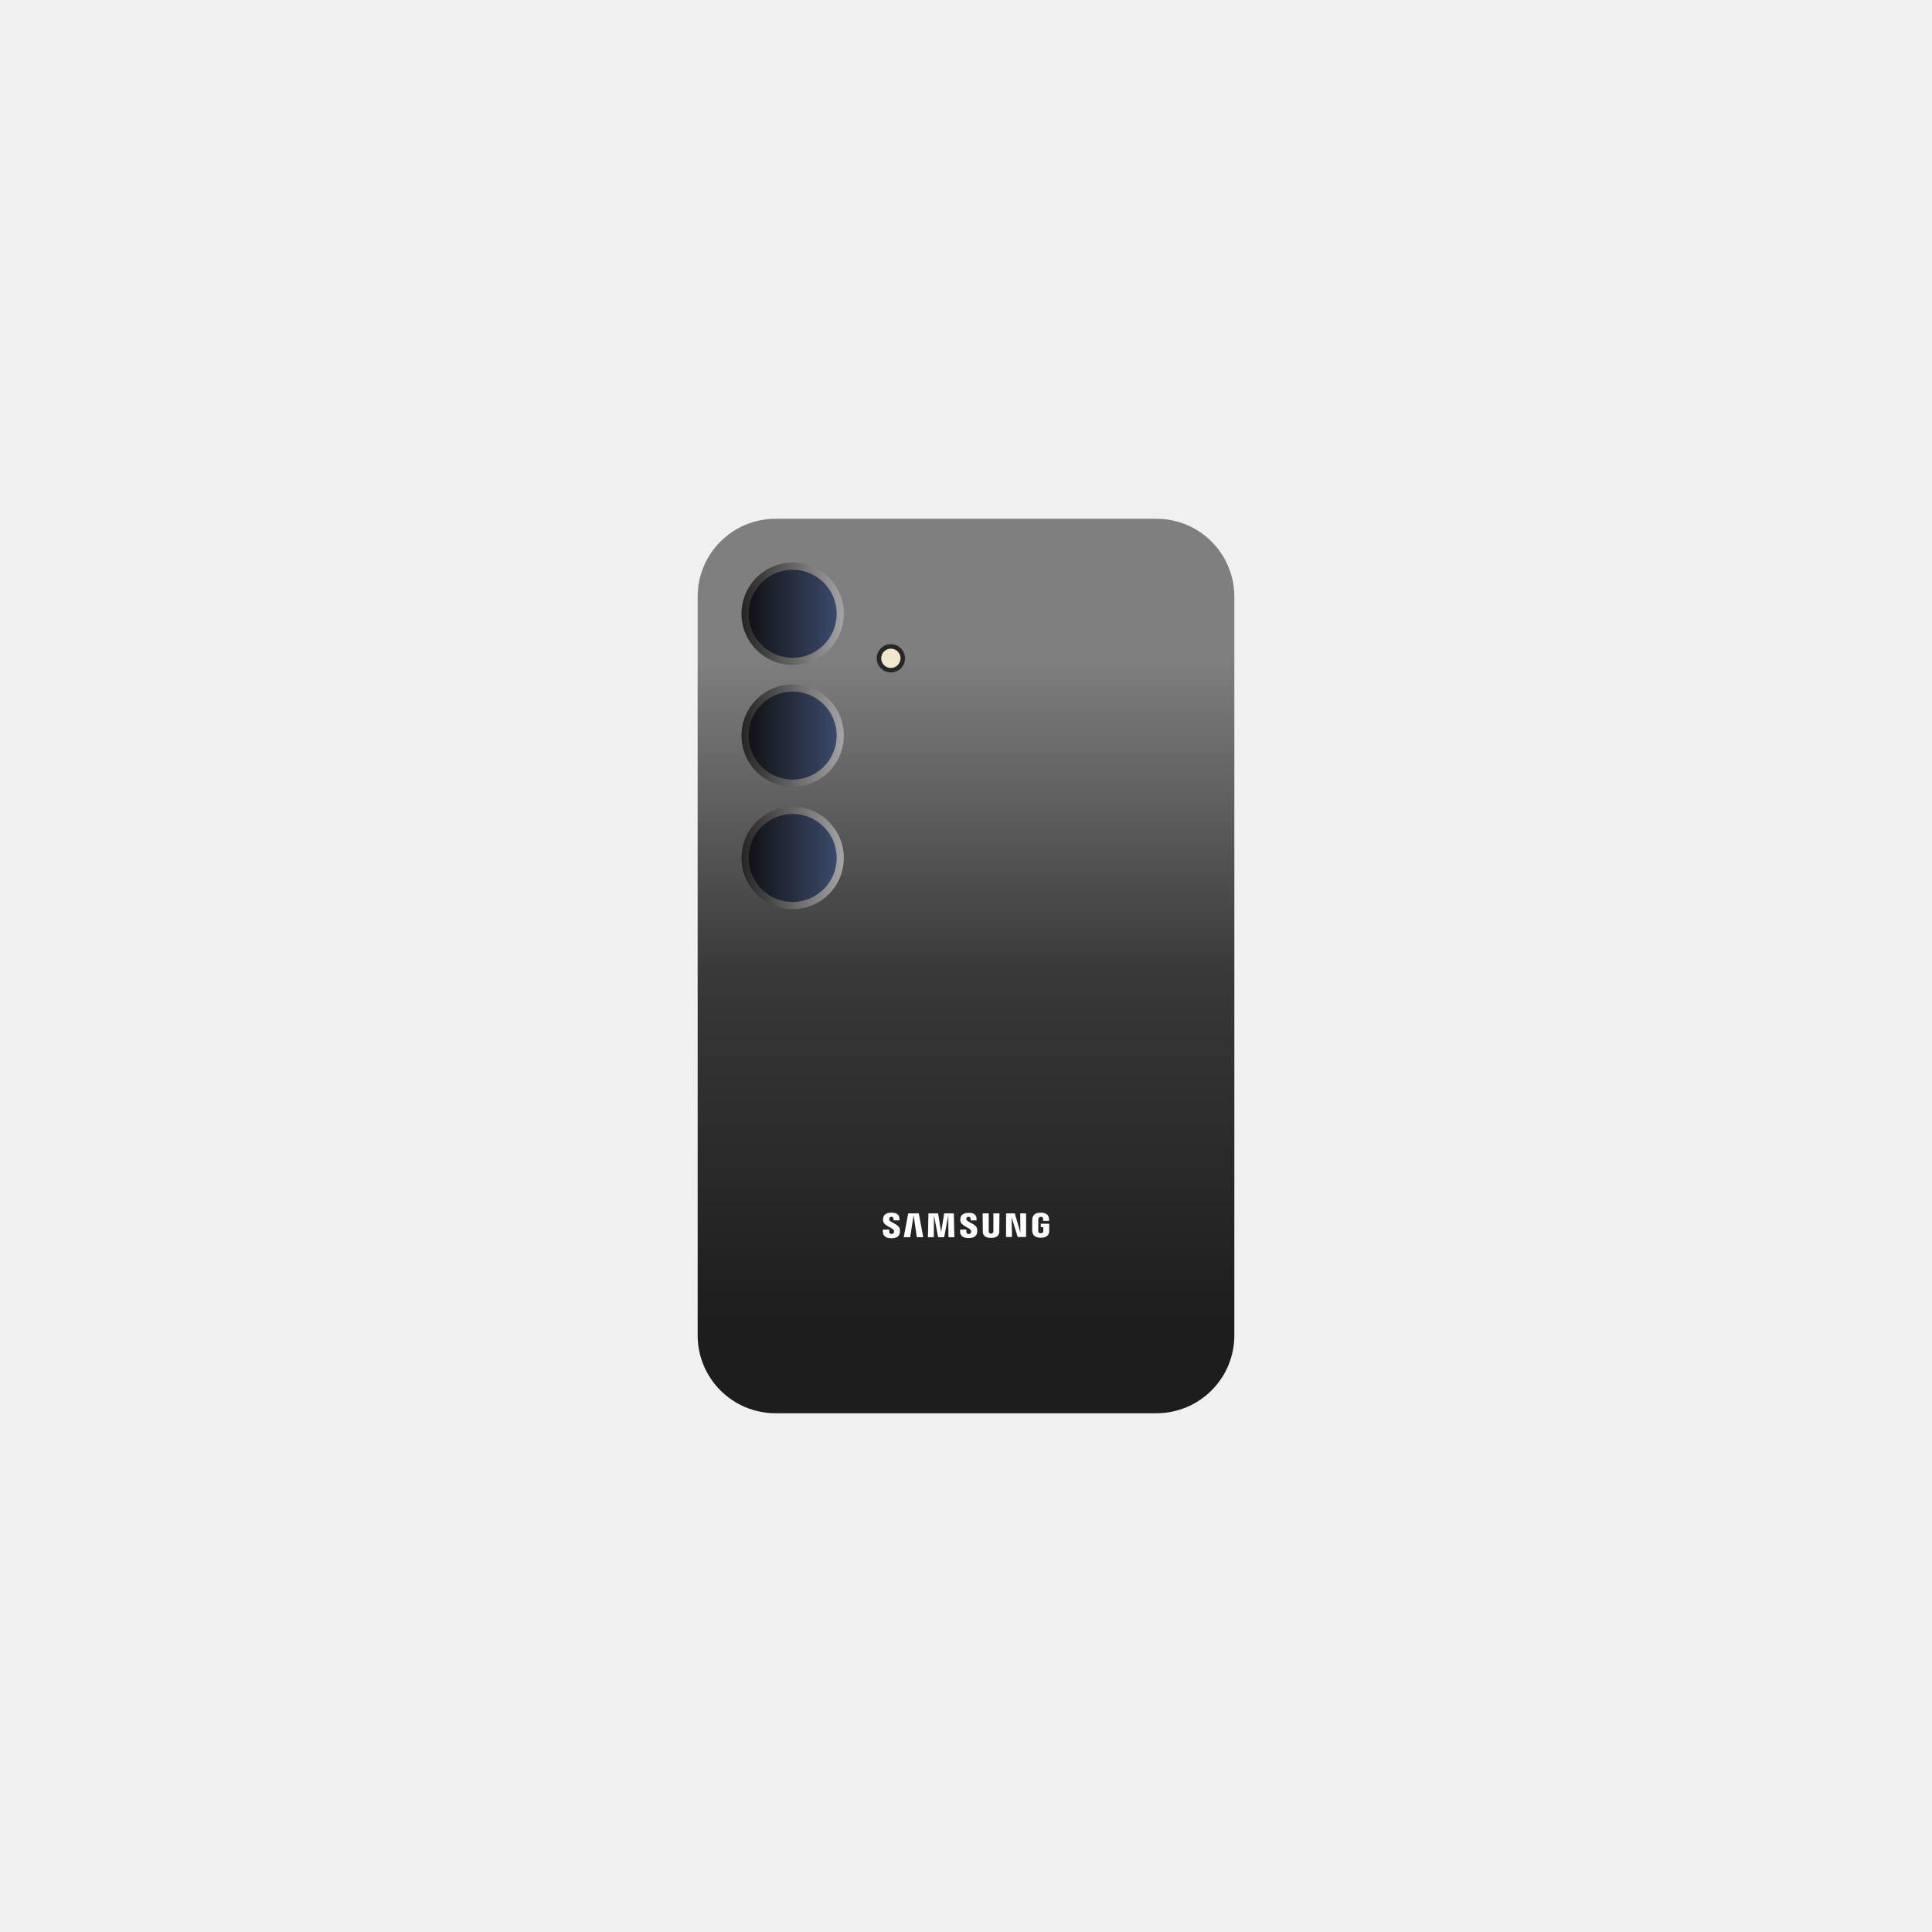
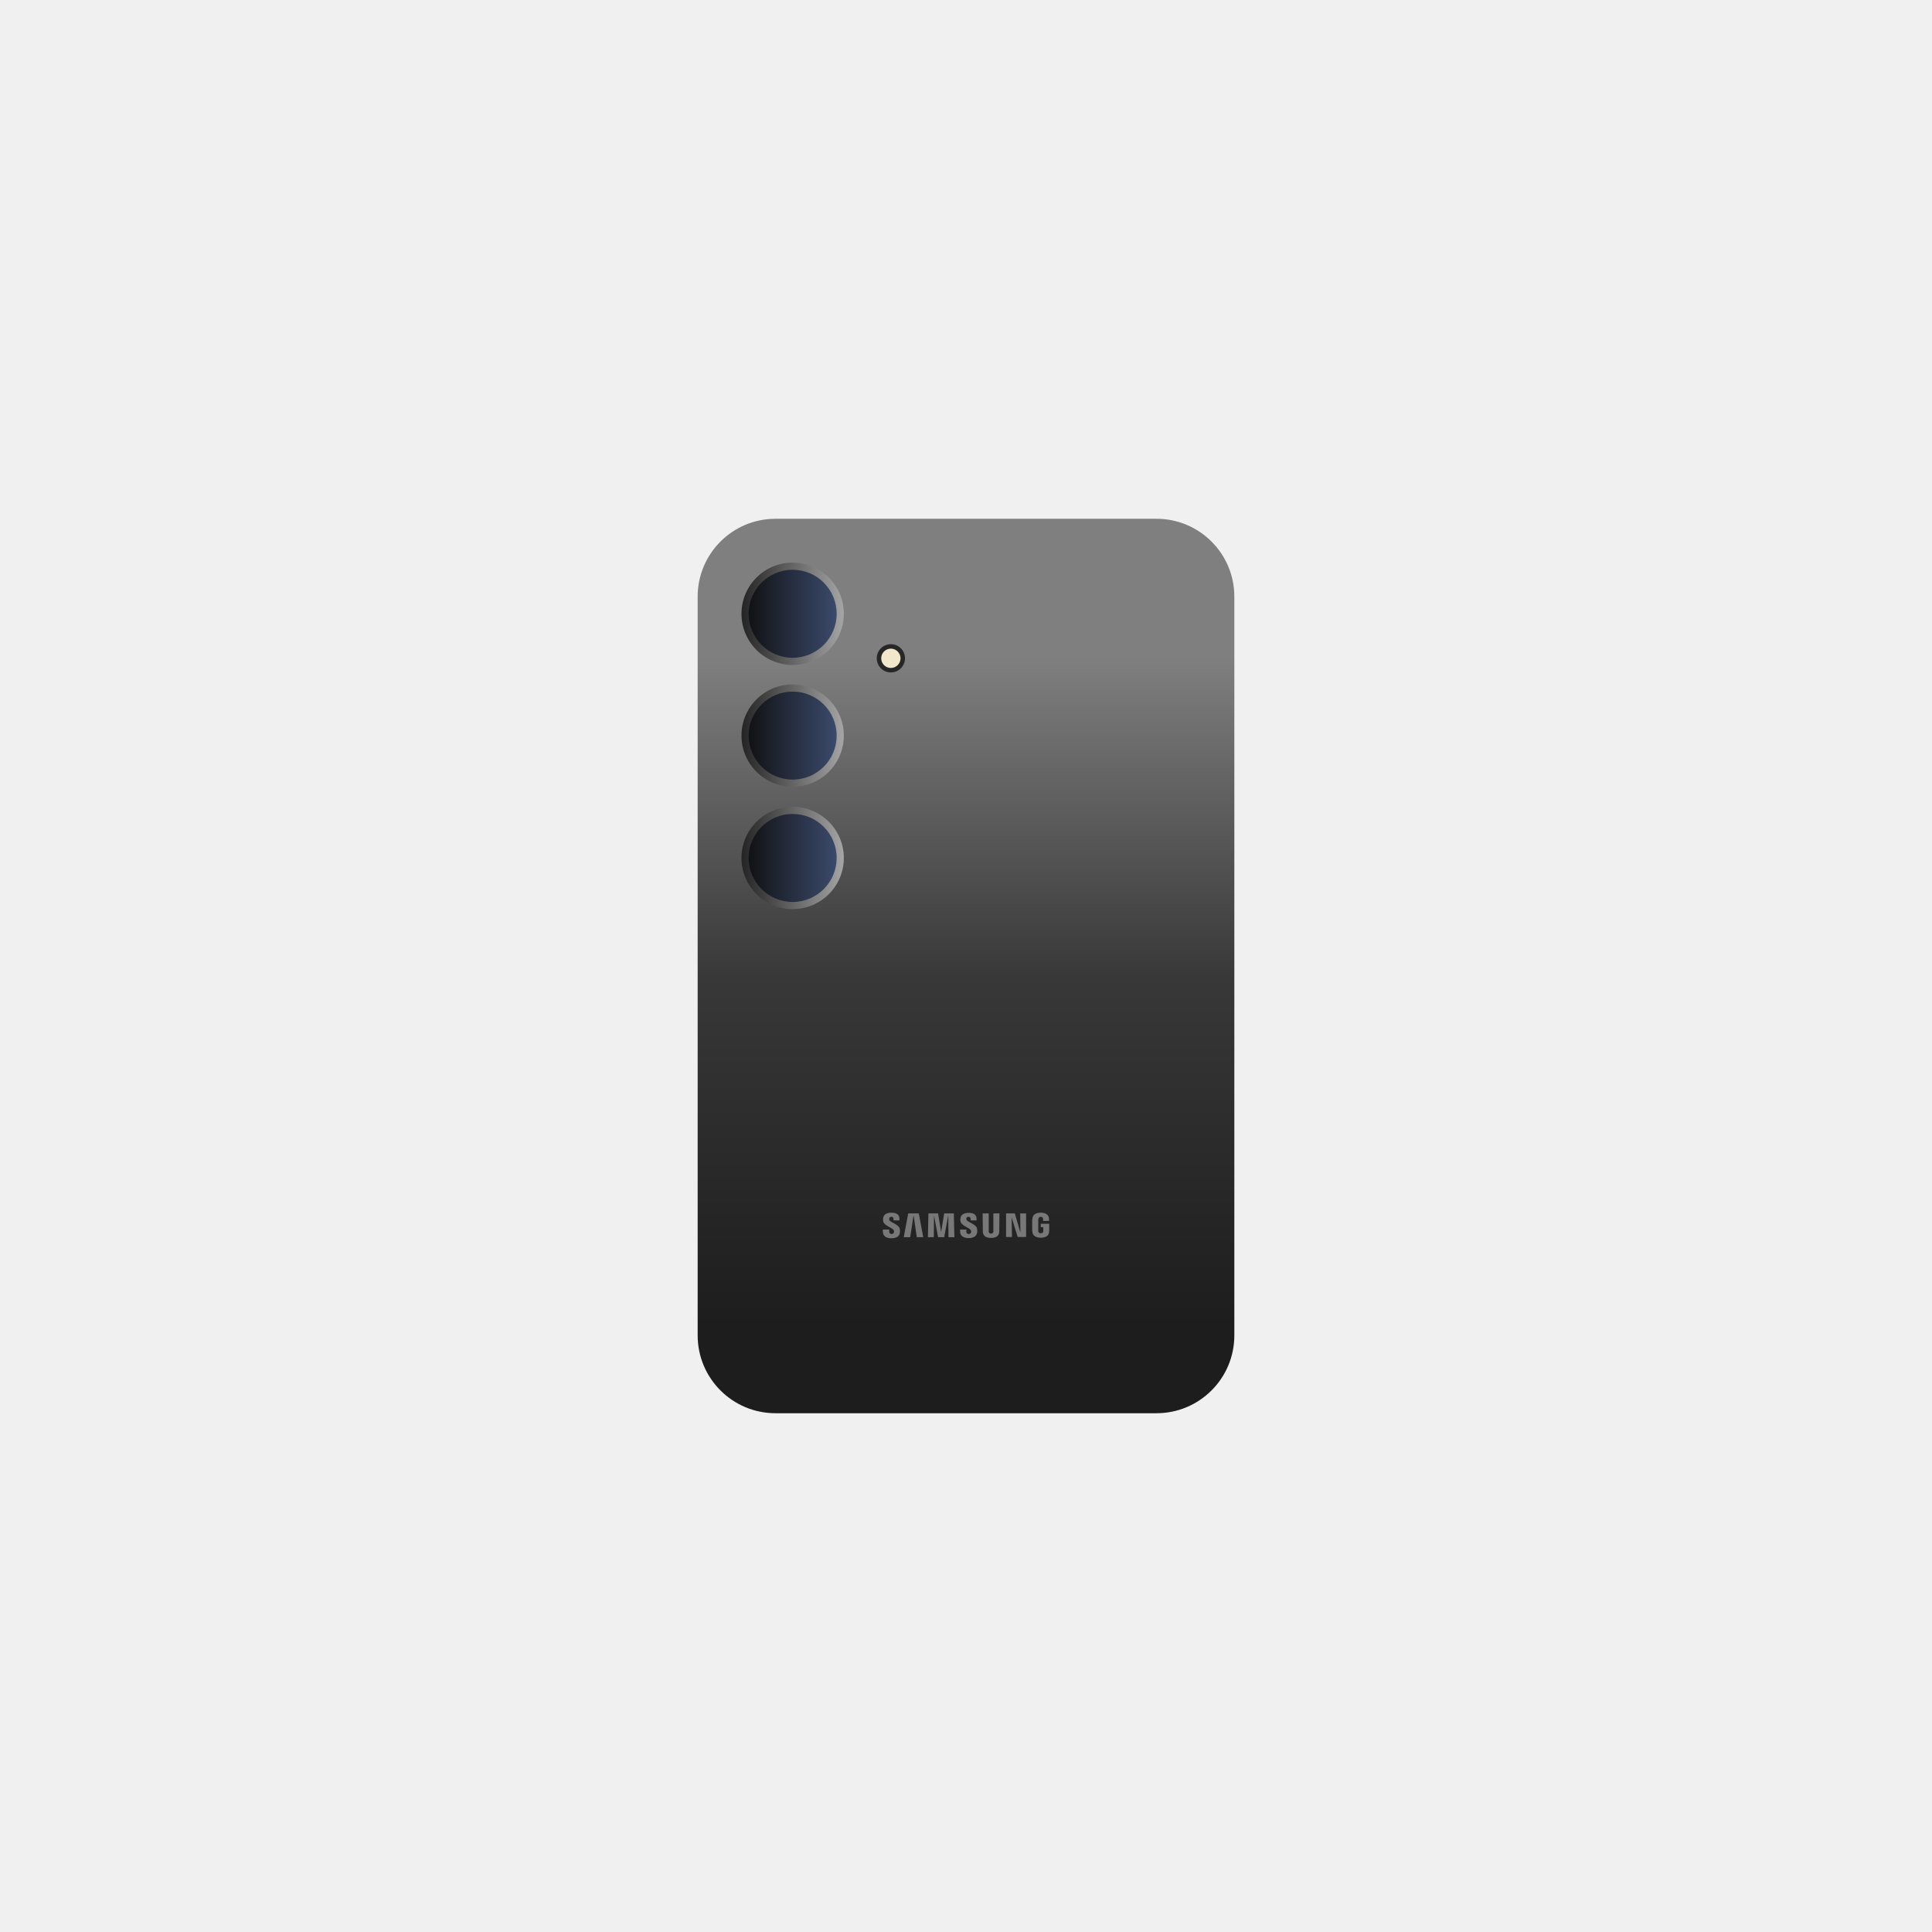
<svg xmlns="http://www.w3.org/2000/svg" width="108" height="108" viewBox="0 0 108 108">
  <defs>
    <linearGradient id="g1" gradientUnits="userSpaceOnUse" x1="54" y1="36.73" x2="54" y2="74.07">
      <stop offset="0" stop-color="#7f7f7f" />
      <stop offset="0.48" stop-color="#383838" />
      <stop offset="1" stop-color="#1d1d1d" />
    </linearGradient>
    <linearGradient id="g2" gradientUnits="userSpaceOnUse" x1="47.17" y1="34.31" x2="41.45" y2="34.31">
      <stop offset="0" stop-color="#a5a5a5" />
      <stop offset="1" stop-color="#242424" />
    </linearGradient>
    <linearGradient id="g3" gradientUnits="userSpaceOnUse" x1="46.77" y1="34.31" x2="41.85" y2="34.31">
      <stop offset="0" stop-color="#3b4a6b" />
      <stop offset="1" stop-color="#111215" />
    </linearGradient>
    <linearGradient id="g4" gradientUnits="userSpaceOnUse" x1="47.17" y1="41.12" x2="41.45" y2="41.12">
      <stop offset="0" stop-color="#a5a5a5" />
      <stop offset="1" stop-color="#242424" />
    </linearGradient>
    <linearGradient id="g5" gradientUnits="userSpaceOnUse" x1="46.77" y1="41.12" x2="41.85" y2="41.12">
      <stop offset="0" stop-color="#3b4a6b" />
      <stop offset="1" stop-color="#111215" />
    </linearGradient>
    <linearGradient id="g6" gradientUnits="userSpaceOnUse" x1="47.17" y1="47.96" x2="41.45" y2="47.96">
      <stop offset="0" stop-color="#a5a5a5" />
      <stop offset="1" stop-color="#242424" />
    </linearGradient>
    <linearGradient id="g7" gradientUnits="userSpaceOnUse" x1="46.77" y1="47.96" x2="41.85" y2="47.96">
      <stop offset="0" stop-color="#3b4a6b" />
      <stop offset="1" stop-color="#111215" />
    </linearGradient>
  </defs>
  <path d="M43.35,29H64.65A4.35,4.35 0 0 1 69,33.35V74.65A4.35,4.35 0 0 1 64.65,79H43.35A4.35,4.35 0 0 1 39,74.65V33.35A4.35,4.35 0 0 1 43.35,29Z" fill="url(#g1)" />
  <path d="M41.45,34.31A2.86,2.86 0 1 1 47.17,34.31A2.86,2.86 0 1 1 41.45,34.31Z" fill="url(#g2)" />
  <path d="M41.85,34.31A2.46,2.46 0 1 1 46.77,34.31A2.46,2.46 0 1 1 41.85,34.31Z" fill="url(#g3)" />
  <path d="M41.45,41.12A2.86,2.86 0 1 1 47.17,41.12A2.86,2.86 0 1 1 41.45,41.12Z" fill="url(#g4)" />
  <path d="M41.85,41.12A2.46,2.46 0 1 1 46.77,41.12A2.46,2.46 0 1 1 41.85,41.12Z" fill="url(#g5)" />
  <path d="M41.45,47.96A2.86,2.86 0 1 1 47.17,47.96A2.86,2.86 0 1 1 41.45,47.96Z" fill="url(#g6)" />
  <path d="M41.85,47.96A2.46,2.46 0 1 1 46.77,47.96A2.46,2.46 0 1 1 41.85,47.96Z" fill="url(#g7)" />
  <path d="M49.01,36.8A0.79,0.79 0 1 1 50.59,36.8A0.79,0.79 0 1 1 49.01,36.8Z" fill="#272727" />
  <path d="M49.26,36.8A0.54,0.54 0 1 1 50.34,36.8A0.54,0.54 0 1 1 49.26,36.8Z" fill="#f1e8cc" />
-   <path d="m 58.18,68.41 l 0,0.19 l 0.14,0 l 0,0.19 c 0,0.02 0,0.04 0,0.05 c -0.01,0.04 -0.04,0.1 -0.14,0.1 c -0.1,0 -0.13,-0.06 -0.14,-0.1 c 0,-0.01 0,-0.03 0,-0.05 l 0,-0.61 c 0,-0.02 0,-0.05 0.01,-0.06 c 0.01,-0.03 0.04,-0.1 0.13,-0.1 c 0.1,0 0.13,0.07 0.13,0.1 c 0,0.02 0,0.05 0,0.05 L 58.31,68.25 l 0.33,0 l 0,-0.04 c 0,0 0,-0.05 0,-0.09 C 58.62,67.87 58.41,67.79 58.18,67.79 c -0.24,0 -0.44,0.08 -0.47,0.33 c 0,0.02 -0.01,0.06 -0.01,0.09 l 0,0.56 c 0,0.02 0,0.04 0.01,0.09 c 0.02,0.24 0.23,0.33 0.47,0.33 c 0.24,0 0.45,-0.09 0.47,-0.33 c 0,-0.04 0,-0.06 0,-0.09 L 58.65,68.41 Z m -2.31,-0.58 l -0.34,0 l 0,0.98 c 0,0.02 0,0.04 0,0.05 c -0.01,0.03 -0.03,0.1 -0.13,0.1 c -0.09,0 -0.12,-0.06 -0.13,-0.1 c 0,-0.01 0,-0.03 0,-0.05 l 0,-0.98 l -0.34,0 L 54.94,68.78 c 0,0.02 0,0.07 0,0.09 c 0.02,0.25 0.22,0.33 0.46,0.33 c 0.24,0 0.44,-0.08 0.46,-0.33 c 0,-0.01 0,-0.06 0,-0.09 z m -3.09,0 l -0.17,1.04 l -0.17,-1.04 l -0.54,0 l -0.03,1.33 l 0.33,0 l 0.01,-1.23 l 0.23,1.23 l 0.34,0 l 0.23,-1.23 l 0.01,1.23 l 0.33,0 l -0.03,-1.33 z m -2.01,0 l -0.25,1.33 l 0.36,0 l 0.19,-1.23 l 0.18,1.23 l 0.36,0 l -0.25,-1.33 z m 6.27,1.07 l -0.31,-1.07 l -0.49,0 l 0,1.32 l 0.33,0 l -0.02,-1.1 l 0.34,1.1 l 0.47,0 l 0,-1.32 l -0.33,0 z m -3.02,-0.72 c -0.01,-0.03 0,-0.05 0,-0.07 c 0.01,-0.04 0.04,-0.09 0.12,-0.09 c 0.08,0 0.12,0.05 0.12,0.12 l 0,0.08 l 0.33,0 l 0,-0.09 c 0,-0.29 -0.26,-0.33 -0.44,-0.33 c -0.23,0 -0.43,0.08 -0.46,0.29 c -0.01,0.06 -0.01,0.11 0,0.18 c 0.06,0.27 0.52,0.35 0.59,0.52 c 0.01,0.03 0.01,0.07 0,0.1 c -0.01,0.04 -0.04,0.09 -0.13,0.09 c -0.08,0 -0.13,-0.05 -0.13,-0.12 l 0,-0.13 l -0.35,0 l 0,0.1 c 0,0.29 0.23,0.38 0.48,0.38 c 0.24,0 0.43,-0.08 0.47,-0.3 c 0.02,-0.11 0,-0.19 0,-0.22 c -0.05,-0.28 -0.55,-0.36 -0.59,-0.51 m -4.32,0 c -0.01,-0.03 0,-0.06 0,-0.07 c 0.01,-0.04 0.04,-0.09 0.12,-0.09 c 0.08,0 0.12,0.05 0.12,0.12 l 0,0.08 l 0.33,0 l 0,-0.09 c 0,-0.29 -0.26,-0.34 -0.45,-0.34 c -0.24,0 -0.43,0.08 -0.46,0.3 c -0.01,0.06 -0.01,0.11 0,0.18 c 0.06,0.27 0.53,0.35 0.6,0.52 c 0.01,0.03 0.01,0.07 0,0.1 c -0.01,0.04 -0.04,0.09 -0.13,0.09 c -0.08,0 -0.13,-0.05 -0.13,-0.12 l 0,-0.13 l -0.36,0 l 0,0.1 c 0,0.3 0.23,0.39 0.48,0.39 c 0.24,0 0.44,-0.08 0.47,-0.3 c 0.02,-0.11 0,-0.19 0,-0.22 c -0.06,-0.28 -0.56,-0.36 -0.6,-0.52" fill="#ffffff" />
+   <path d="m 58.18,68.41 l 0,0.19 l 0.14,0 l 0,0.19 c 0,0.02 0,0.04 0,0.05 c -0.01,0.04 -0.04,0.1 -0.14,0.1 c -0.1,0 -0.13,-0.06 -0.14,-0.1 c 0,-0.01 0,-0.03 0,-0.05 l 0,-0.61 c 0,-0.02 0,-0.05 0.01,-0.06 c 0.01,-0.03 0.04,-0.1 0.13,-0.1 c 0.1,0 0.13,0.07 0.13,0.1 c 0,0.02 0,0.05 0,0.05 L 58.31,68.25 l 0.33,0 l 0,-0.04 c 0,0 0,-0.05 0,-0.09 C 58.62,67.87 58.41,67.79 58.18,67.79 c -0.24,0 -0.44,0.08 -0.47,0.33 c 0,0.02 -0.01,0.06 -0.01,0.09 l 0,0.56 c 0,0.02 0,0.04 0.01,0.09 c 0.02,0.24 0.23,0.33 0.47,0.33 c 0.24,0 0.45,-0.09 0.47,-0.33 c 0,-0.04 0,-0.06 0,-0.09 L 58.65,68.41 Z m -2.31,-0.58 l -0.34,0 l 0,0.98 c 0,0.02 0,0.04 0,0.05 c -0.01,0.03 -0.03,0.1 -0.13,0.1 c -0.09,0 -0.12,-0.06 -0.13,-0.1 c 0,-0.01 0,-0.03 0,-0.05 l 0,-0.98 l -0.34,0 L 54.94,68.78 c 0,0.02 0,0.07 0,0.09 c 0.02,0.25 0.22,0.33 0.46,0.33 c 0.24,0 0.44,-0.08 0.46,-0.33 c 0,-0.01 0,-0.06 0,-0.09 z m -3.09,0 l -0.17,1.04 l -0.17,-1.04 l -0.54,0 l -0.03,1.33 l 0.33,0 l 0.01,-1.23 l 0.23,1.23 l 0.34,0 l 0.23,-1.23 l 0.01,1.23 l 0.33,0 l -0.03,-1.33 z m -2.01,0 l -0.25,1.33 l 0.36,0 l 0.19,-1.23 l 0.18,1.23 l 0.36,0 l -0.25,-1.33 z m 6.27,1.07 l -0.31,-1.07 l -0.49,0 l 0,1.32 l 0.33,0 l -0.02,-1.1 l 0.34,1.1 l 0.47,0 l 0,-1.32 l -0.33,0 z m -3.02,-0.72 c -0.01,-0.03 0,-0.05 0,-0.07 c 0.01,-0.04 0.04,-0.09 0.12,-0.09 c 0.08,0 0.12,0.05 0.12,0.12 l 0,0.08 l 0.33,0 l 0,-0.09 c 0,-0.29 -0.26,-0.33 -0.44,-0.33 c -0.23,0 -0.43,0.08 -0.46,0.29 c -0.01,0.06 -0.01,0.11 0,0.18 c 0.06,0.27 0.52,0.35 0.59,0.52 c 0.01,0.03 0.01,0.07 0,0.1 c -0.01,0.04 -0.04,0.09 -0.13,0.09 c -0.08,0 -0.13,-0.05 -0.13,-0.12 l 0,-0.13 l -0.35,0 l 0,0.1 c 0,0.29 0.23,0.38 0.48,0.38 c 0.24,0 0.43,-0.08 0.47,-0.3 c 0.02,-0.11 0,-0.19 0,-0.22 c -0.05,-0.28 -0.55,-0.36 -0.59,-0.51 m -4.32,0 c -0.01,-0.03 0,-0.06 0,-0.07 c 0.01,-0.04 0.04,-0.09 0.12,-0.09 c 0.08,0 0.12,0.05 0.12,0.12 l 0,0.08 l 0.33,0 l 0,-0.09 c 0,-0.29 -0.26,-0.34 -0.45,-0.34 c -0.24,0 -0.43,0.08 -0.46,0.3 c -0.01,0.06 -0.01,0.11 0,0.18 c 0.06,0.27 0.53,0.35 0.6,0.52 c 0.01,0.03 0.01,0.07 0,0.1 c -0.01,0.04 -0.04,0.09 -0.13,0.09 c -0.08,0 -0.13,-0.05 -0.13,-0.12 l 0,-0.13 l -0.36,0 l 0,0.1 c 0,0.3 0.23,0.39 0.48,0.39 c 0.24,0 0.44,-0.08 0.47,-0.3 c 0.02,-0.11 0,-0.19 0,-0.22 c -0.06,-0.28 -0.56,-0.36 -0.6,-0.52" fill="#787878" />
</svg>
